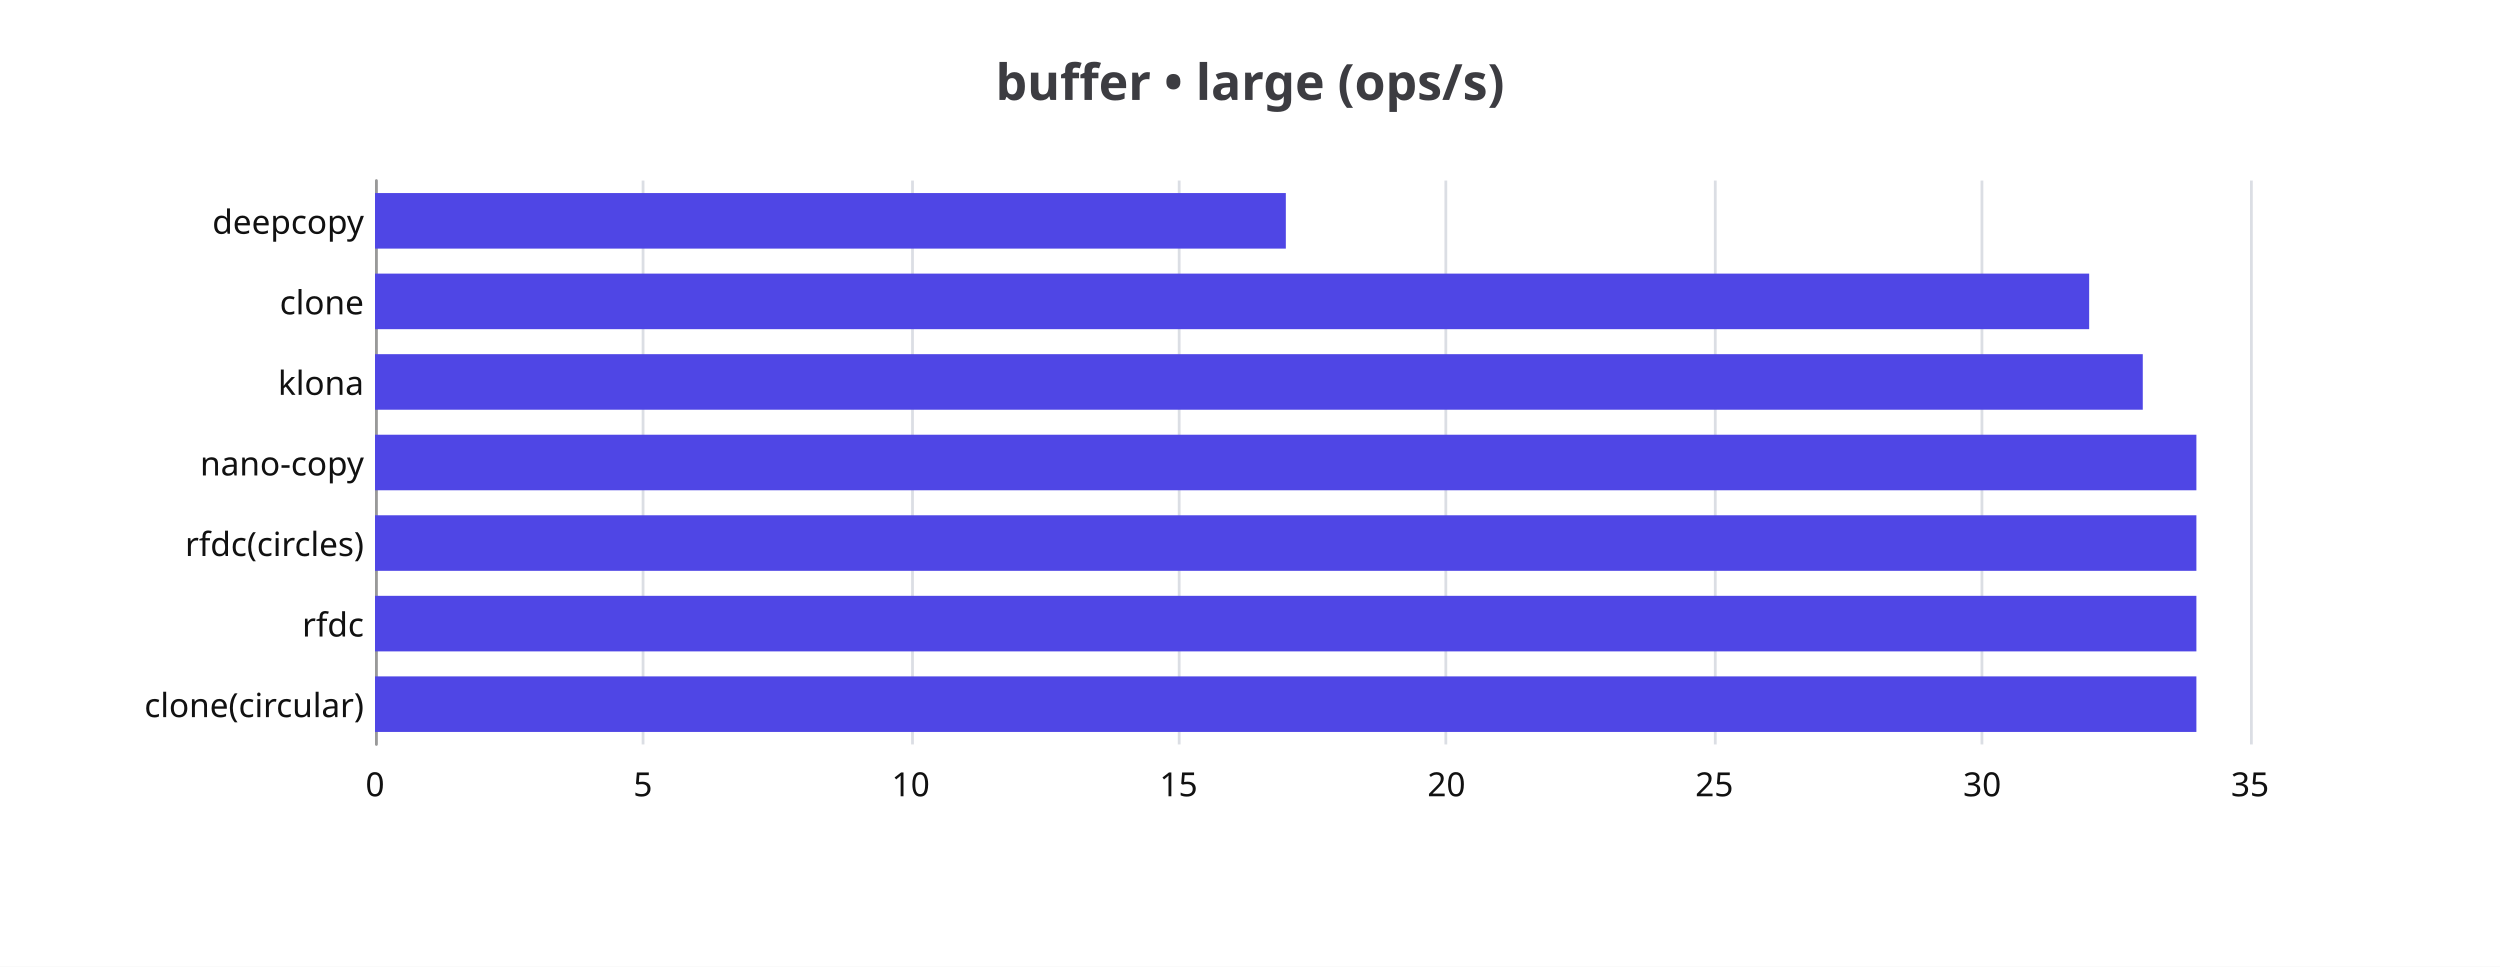
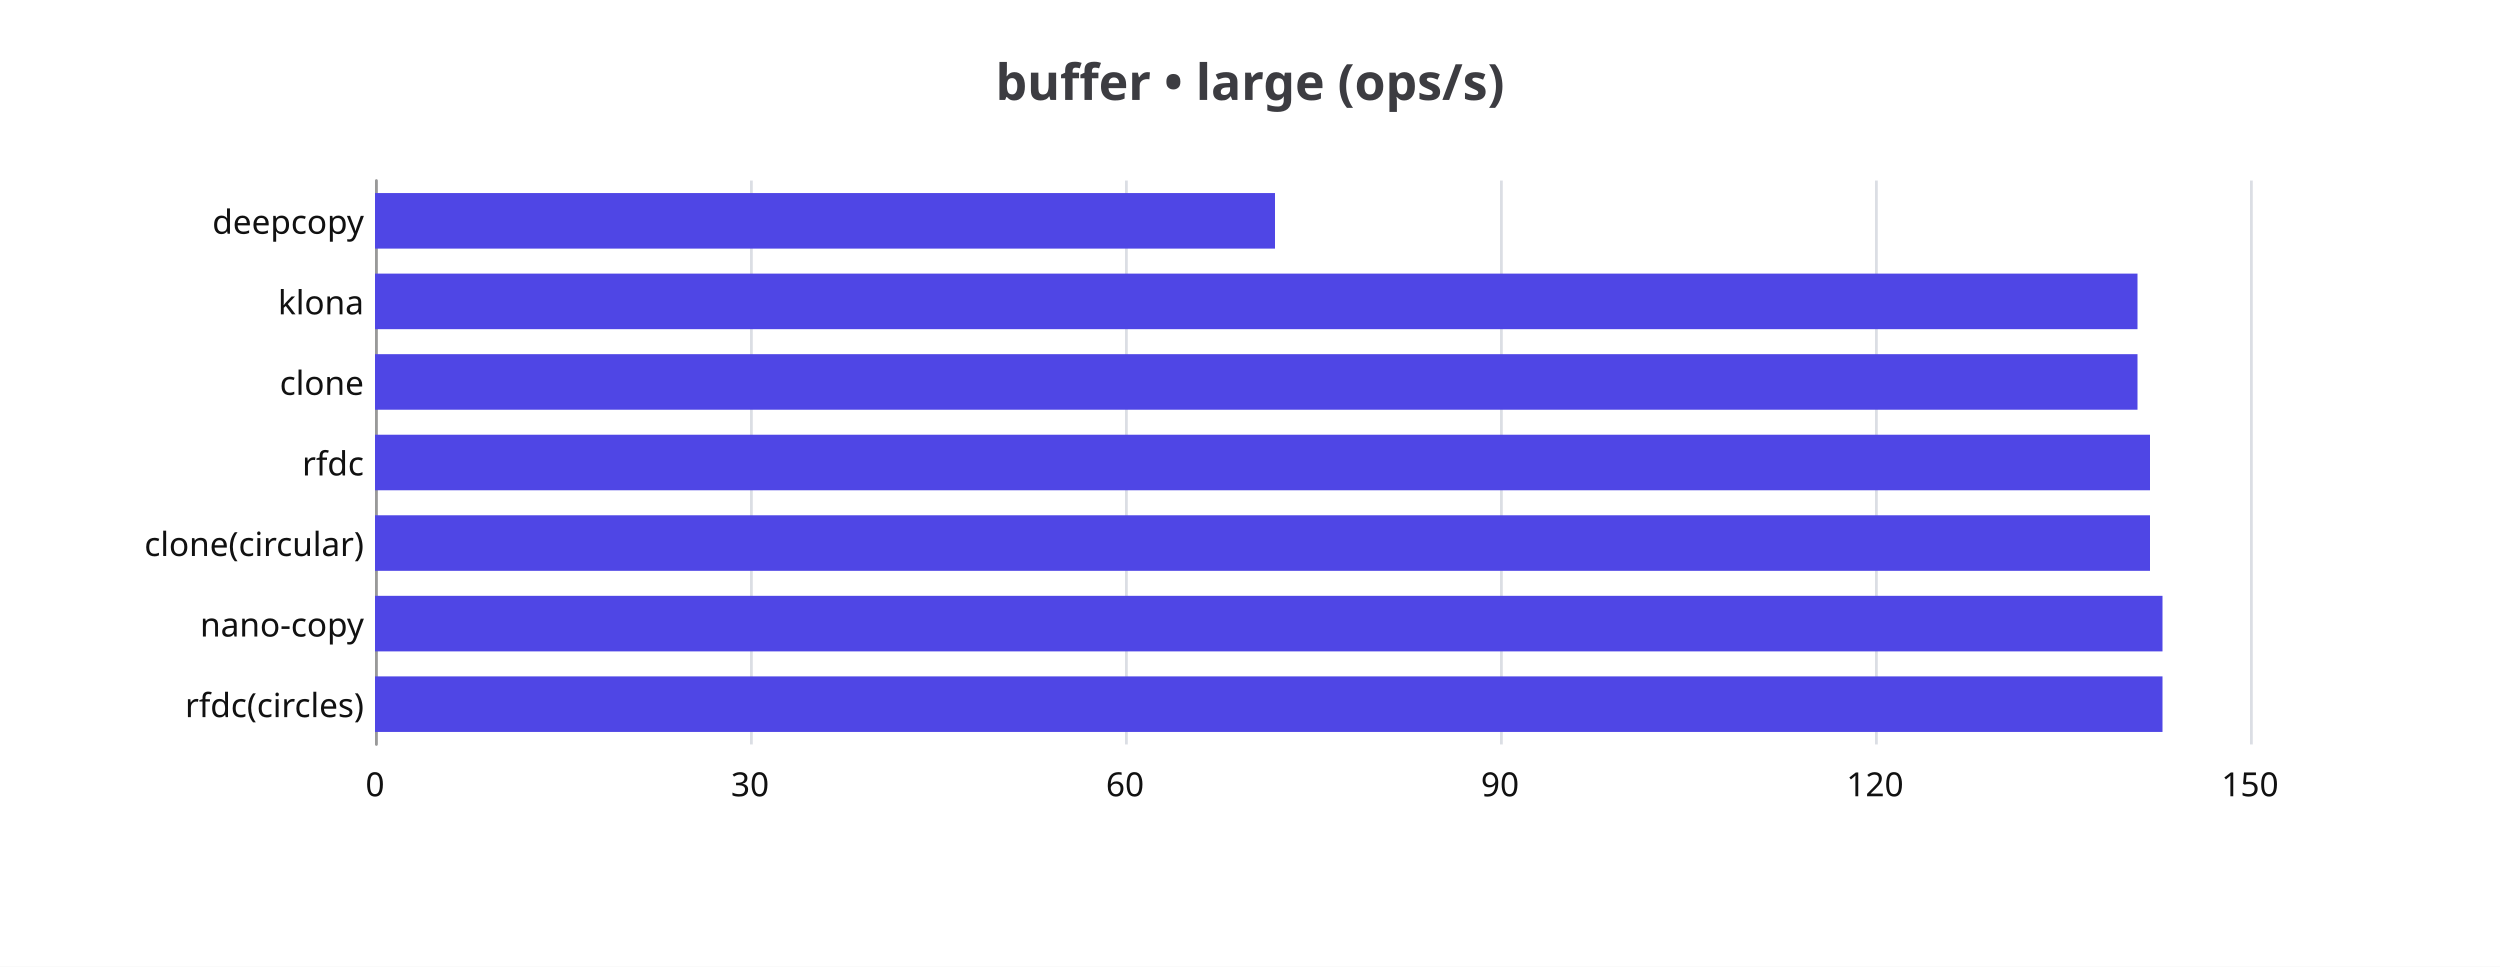
<svg xmlns="http://www.w3.org/2000/svg" width="900" height="348" version="1.1" baseProfile="full" viewBox="0 0 900 348">
  <rect width="900" height="348" x="0" y="0" fill="#ffffff" />
  <path d="M135.5 65L135.5 268" fill="none" pointer-events="visible" stroke="#dbdee4" class="zr13-cls-26" />
-   <path d="M231.5 65L231.5 268" fill="none" pointer-events="visible" stroke="#dbdee4" class="zr13-cls-26" />
-   <path d="M328.5 65L328.5 268" fill="none" pointer-events="visible" stroke="#dbdee4" class="zr13-cls-26" />
-   <path d="M424.5 65L424.5 268" fill="none" pointer-events="visible" stroke="#dbdee4" class="zr13-cls-26" />
-   <path d="M520.5 65L520.5 268" fill="none" pointer-events="visible" stroke="#dbdee4" class="zr13-cls-26" />
-   <path d="M617.5 65L617.5 268" fill="none" pointer-events="visible" stroke="#dbdee4" class="zr13-cls-26" />
-   <path d="M713.5 65L713.5 268" fill="none" pointer-events="visible" stroke="#dbdee4" class="zr13-cls-26" />
+   <path d="M270.5 65L270.5 268" fill="none" pointer-events="visible" stroke="#dbdee4" class="zr13-cls-26" />
+   <path d="M405.5 65L405.5 268" fill="none" pointer-events="visible" stroke="#dbdee4" class="zr13-cls-26" />
+   <path d="M540.5 65L540.5 268" fill="none" pointer-events="visible" stroke="#dbdee4" class="zr13-cls-26" />
+   <path d="M675.5 65L675.5 268" fill="none" pointer-events="visible" stroke="#dbdee4" class="zr13-cls-26" />
  <path d="M810.5 65L810.5 268" fill="none" pointer-events="visible" stroke="#dbdee4" class="zr13-cls-26" />
  <path d="M135.5 268L135.5 65" fill="none" pointer-events="visible" stroke="#999" stroke-linecap="round" class="zr13-cls-26" />
-   <text dominant-baseline="central" text-anchor="end" style="font-size:12px;font-family:Microsoft YaHei;" xml:space="preserve" transform="translate(131 253.5)" fill="#111">    clone(circular)</text>
-   <text dominant-baseline="central" text-anchor="end" style="font-size:12px;font-family:Microsoft YaHei;" xml:space="preserve" transform="translate(131 224.5)" fill="#111">    rfdc</text>
-   <text dominant-baseline="central" text-anchor="end" style="font-size:12px;font-family:Microsoft YaHei;" xml:space="preserve" transform="translate(131 195.5)" fill="#111">    rfdc(circles)</text>
-   <text dominant-baseline="central" text-anchor="end" style="font-size:12px;font-family:Microsoft YaHei;" xml:space="preserve" transform="translate(131 166.5)" fill="#111">    nano-copy</text>
-   <text dominant-baseline="central" text-anchor="end" style="font-size:12px;font-family:Microsoft YaHei;" xml:space="preserve" transform="translate(131 137.5)" fill="#111">    klona</text>
-   <text dominant-baseline="central" text-anchor="end" style="font-size:12px;font-family:Microsoft YaHei;" xml:space="preserve" transform="translate(131 108.5)" fill="#111">    clone</text>
+   <text dominant-baseline="central" text-anchor="end" style="font-size:12px;font-family:Microsoft YaHei;" xml:space="preserve" transform="translate(131 253.5)" fill="#111">    rfdc(circles)</text>
+   <text dominant-baseline="central" text-anchor="end" style="font-size:12px;font-family:Microsoft YaHei;" xml:space="preserve" transform="translate(131 224.5)" fill="#111">    nano-copy</text>
+   <text dominant-baseline="central" text-anchor="end" style="font-size:12px;font-family:Microsoft YaHei;" xml:space="preserve" transform="translate(131 195.5)" fill="#111">    clone(circular)</text>
+   <text dominant-baseline="central" text-anchor="end" style="font-size:12px;font-family:Microsoft YaHei;" xml:space="preserve" transform="translate(131 166.5)" fill="#111">    rfdc</text>
+   <text dominant-baseline="central" text-anchor="end" style="font-size:12px;font-family:Microsoft YaHei;" xml:space="preserve" transform="translate(131 137.5)" fill="#111">    clone</text>
+   <text dominant-baseline="central" text-anchor="end" style="font-size:12px;font-family:Microsoft YaHei;" xml:space="preserve" transform="translate(131 108.5)" fill="#111">    klona</text>
  <text dominant-baseline="central" text-anchor="end" style="font-size:12px;font-family:Microsoft YaHei;" xml:space="preserve" transform="translate(131 79.5)" fill="#111">    deepcopy</text>
  <text dominant-baseline="central" text-anchor="middle" style="font-size:12px;font-family:Microsoft YaHei;" y="6" transform="translate(135 276)" fill="#111">0</text>
-   <text dominant-baseline="central" text-anchor="middle" style="font-size:12px;font-family:Microsoft YaHei;" y="6" transform="translate(231.4286 276)" fill="#111">5</text>
-   <text dominant-baseline="central" text-anchor="middle" style="font-size:12px;font-family:Microsoft YaHei;" y="6" transform="translate(327.8571 276)" fill="#111">10</text>
-   <text dominant-baseline="central" text-anchor="middle" style="font-size:12px;font-family:Microsoft YaHei;" y="6" transform="translate(424.2857 276)" fill="#111">15</text>
-   <text dominant-baseline="central" text-anchor="middle" style="font-size:12px;font-family:Microsoft YaHei;" y="6" transform="translate(520.7143 276)" fill="#111">20</text>
-   <text dominant-baseline="central" text-anchor="middle" style="font-size:12px;font-family:Microsoft YaHei;" y="6" transform="translate(617.1429 276)" fill="#111">25</text>
-   <text dominant-baseline="central" text-anchor="middle" style="font-size:12px;font-family:Microsoft YaHei;" y="6" transform="translate(713.5714 276)" fill="#111">30</text>
-   <text dominant-baseline="central" text-anchor="middle" style="font-size:12px;font-family:Microsoft YaHei;" y="6" transform="translate(810 276)" fill="#111">35</text>
-   <path d="M135 243.5l655.7 0l0 20l-655.7 0Z" fill="#4F46E5" ecmeta_series_index="0" ecmeta_data_index="0" ecmeta_ssr_type="chart" class="zr13-cls-27" />
-   <path d="M135 214.5l655.7 0l0 20l-655.7 0Z" fill="#4F46E5" ecmeta_series_index="0" ecmeta_data_index="1" ecmeta_ssr_type="chart" class="zr13-cls-27" />
-   <path d="M135 185.5l655.7 0l0 20l-655.7 0Z" fill="#4F46E5" ecmeta_series_index="0" ecmeta_data_index="2" ecmeta_ssr_type="chart" class="zr13-cls-27" />
-   <path d="M135 156.5l655.7 0l0 20l-655.7 0Z" fill="#4F46E5" ecmeta_series_index="0" ecmeta_data_index="3" ecmeta_ssr_type="chart" class="zr13-cls-27" />
-   <path d="M135 127.5l636.4 0l0 20l-636.4 0Z" fill="#4F46E5" ecmeta_series_index="0" ecmeta_data_index="4" ecmeta_ssr_type="chart" class="zr13-cls-27" />
-   <path d="M135 98.5l617.1 0l0 20l-617.1 0Z" fill="#4F46E5" ecmeta_series_index="0" ecmeta_data_index="5" ecmeta_ssr_type="chart" class="zr13-cls-27" />
-   <path d="M135 69.5l327.9 0l0 20l-327.9 0Z" fill="#4F46E5" ecmeta_series_index="0" ecmeta_data_index="6" ecmeta_ssr_type="chart" class="zr13-cls-27" />
+   <text dominant-baseline="central" text-anchor="middle" style="font-size:12px;font-family:Microsoft YaHei;" y="6" transform="translate(270 276)" fill="#111">30</text>
+   <text dominant-baseline="central" text-anchor="middle" style="font-size:12px;font-family:Microsoft YaHei;" y="6" transform="translate(405 276)" fill="#111">60</text>
+   <text dominant-baseline="central" text-anchor="middle" style="font-size:12px;font-family:Microsoft YaHei;" y="6" transform="translate(540 276)" fill="#111">90</text>
+   <text dominant-baseline="central" text-anchor="middle" style="font-size:12px;font-family:Microsoft YaHei;" y="6" transform="translate(675 276)" fill="#111">120</text>
+   <text dominant-baseline="central" text-anchor="middle" style="font-size:12px;font-family:Microsoft YaHei;" y="6" transform="translate(810 276)" fill="#111">150</text>
+   <path d="M135 243.5l643.5 0l0 20l-643.5 0Z" fill="#4F46E5" ecmeta_series_index="0" ecmeta_data_index="0" ecmeta_ssr_type="chart" class="zr13-cls-27" />
+   <path d="M135 214.5l643.5 0l0 20l-643.5 0Z" fill="#4F46E5" ecmeta_series_index="0" ecmeta_data_index="1" ecmeta_ssr_type="chart" class="zr13-cls-27" />
+   <path d="M135 185.5l639 0l0 20l-639 0Z" fill="#4F46E5" ecmeta_series_index="0" ecmeta_data_index="2" ecmeta_ssr_type="chart" class="zr13-cls-27" />
+   <path d="M135 156.5l639 0l0 20l-639 0Z" fill="#4F46E5" ecmeta_series_index="0" ecmeta_data_index="3" ecmeta_ssr_type="chart" class="zr13-cls-27" />
+   <path d="M135 127.5l634.5 0l0 20l-634.5 0Z" fill="#4F46E5" ecmeta_series_index="0" ecmeta_data_index="4" ecmeta_ssr_type="chart" class="zr13-cls-27" />
+   <path d="M135 98.5l634.5 0l0 20l-634.5 0Z" fill="#4F46E5" ecmeta_series_index="0" ecmeta_data_index="5" ecmeta_ssr_type="chart" class="zr13-cls-27" />
+   <path d="M135 69.5l324 0l0 20l-324 0Z" fill="#4F46E5" ecmeta_series_index="0" ecmeta_data_index="6" ecmeta_ssr_type="chart" class="zr13-cls-27" />
  <path d="M-92.3 -5l184.6 0l0 28l-184.6 0Z" transform="translate(450 20)" fill="rgb(0,0,0)" fill-opacity="0" stroke="#3c3c41" stroke-width="0" class="zr13-cls-26" />
  <text dominant-baseline="central" text-anchor="middle" style="font-size:18px;font-family:Microsoft YaHei;font-weight:bold;" xml:space="preserve" y="9" transform="translate(450 20)" fill="#3c3c41">buffer • large (ops/s)</text>
  <style>
.zr13-cls-26:hover {
pointer-events:none;
}
.zr13-cls-27:hover {
cursor:pointer;
fill:rgba(86,77,251,1);
}



</style>
</svg>
